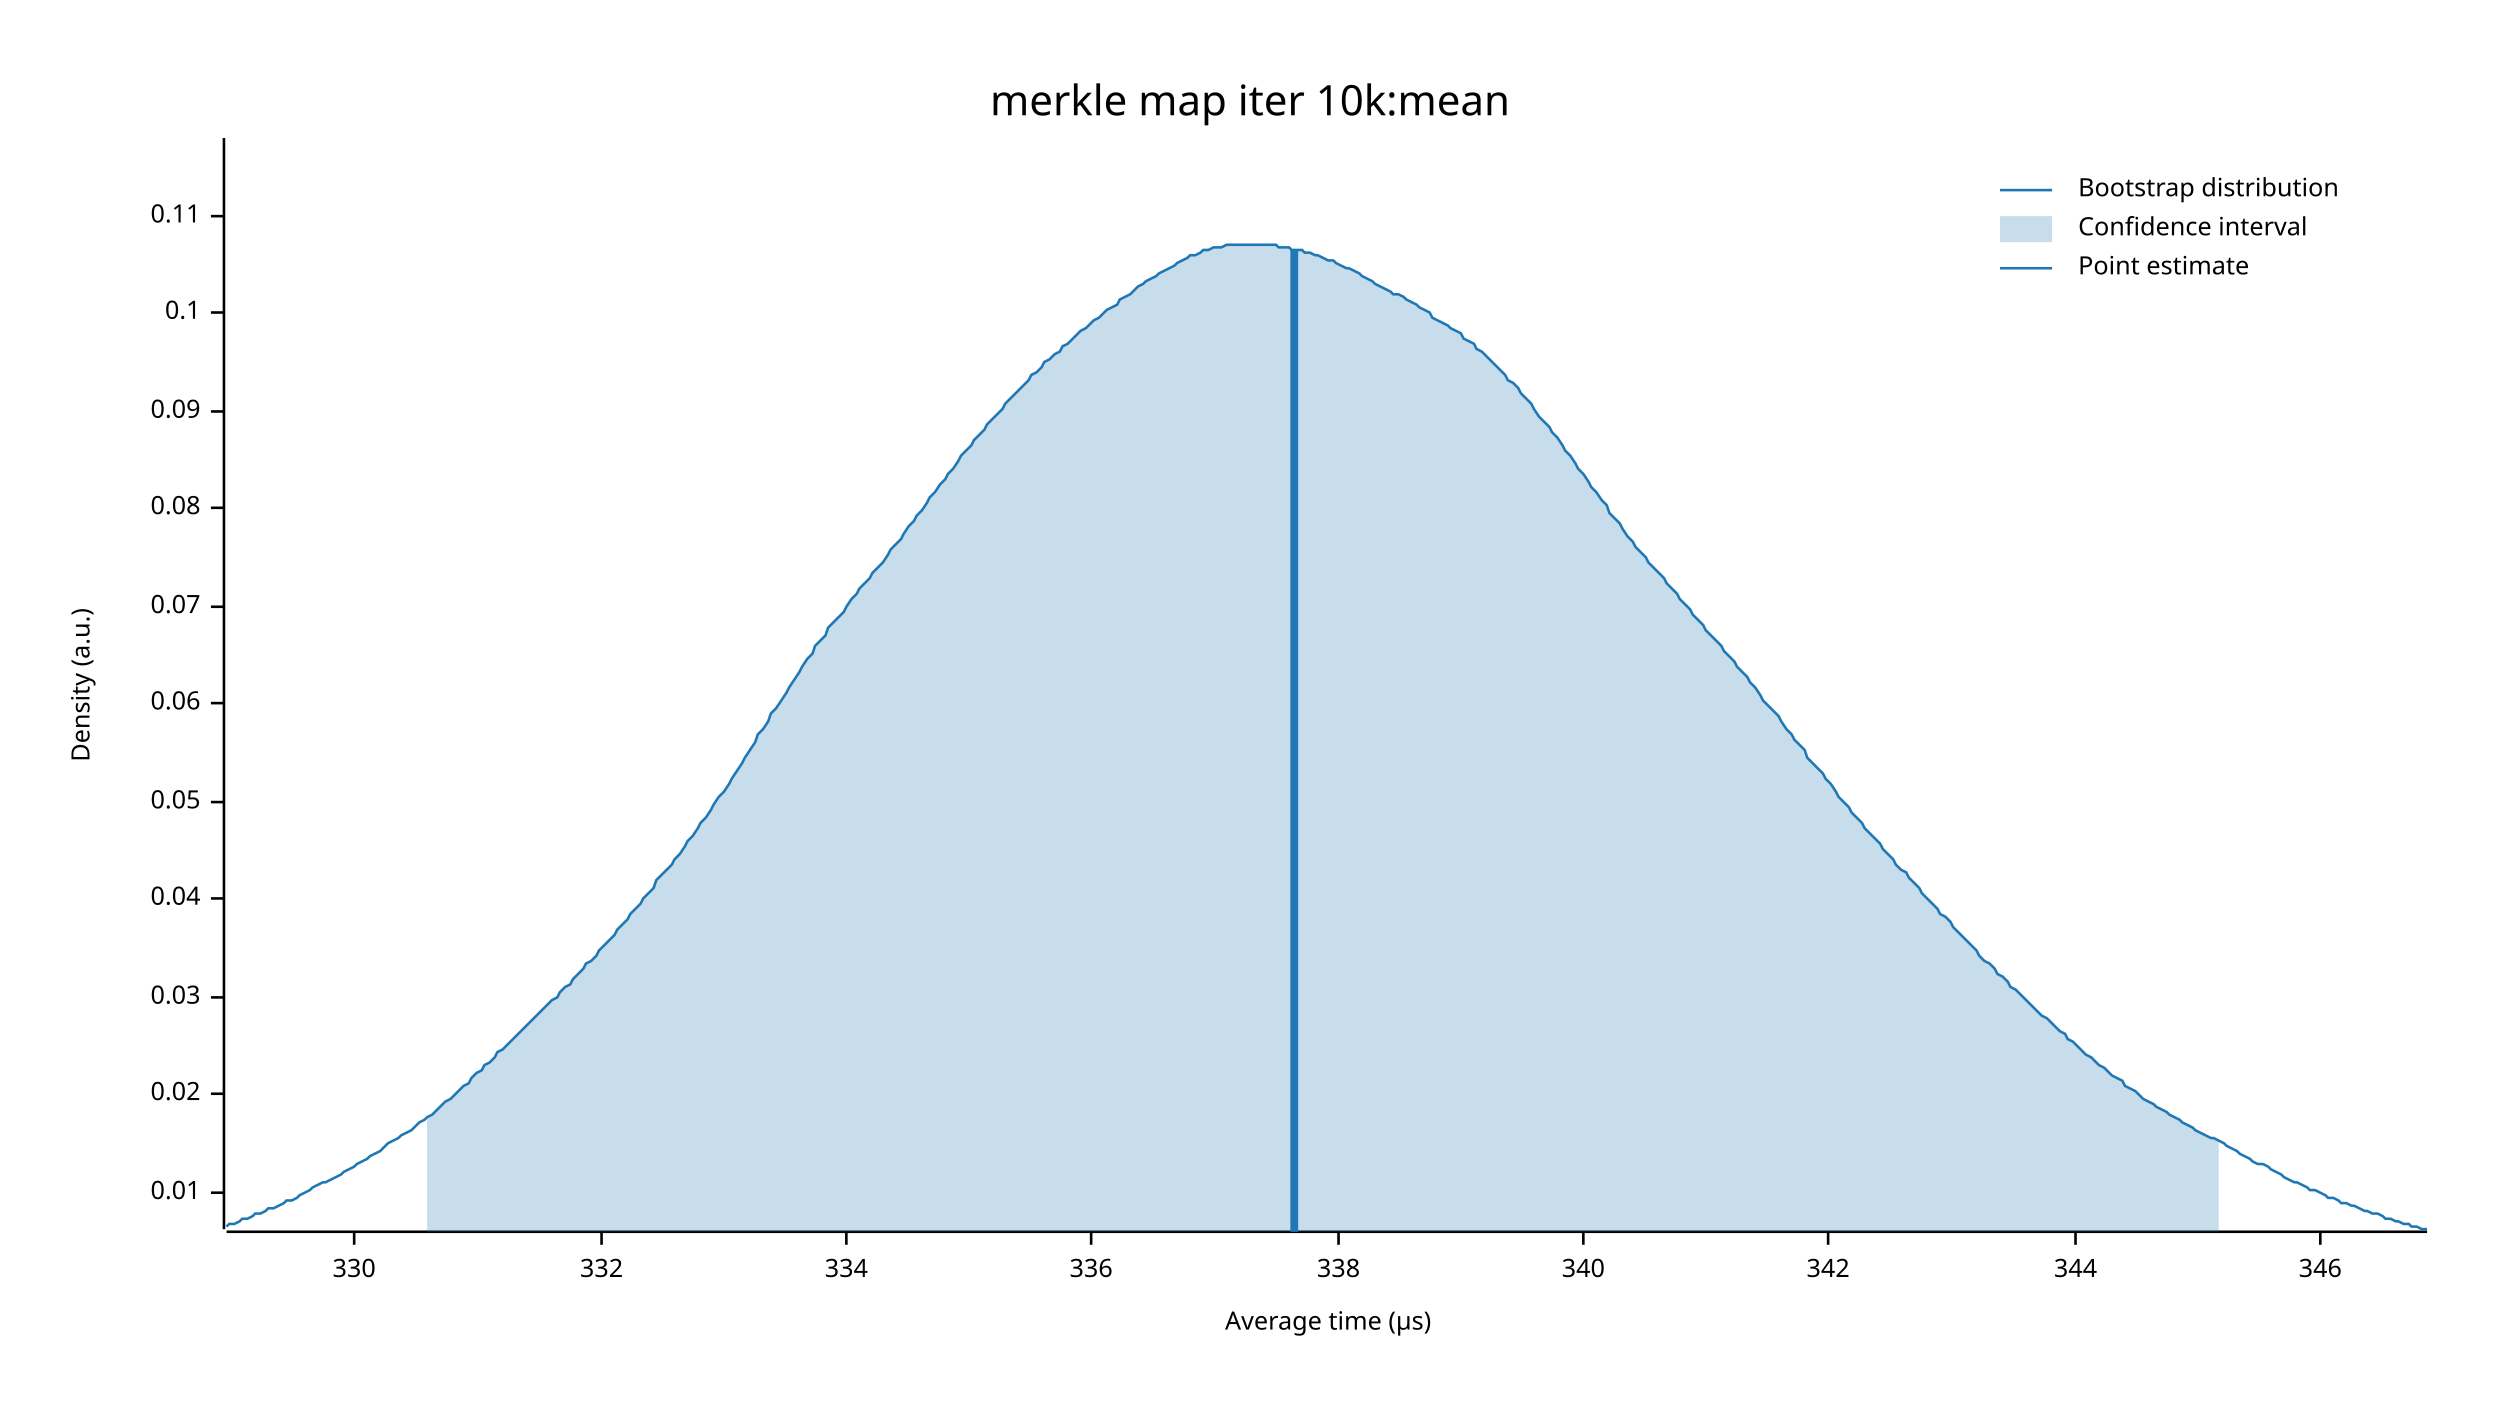
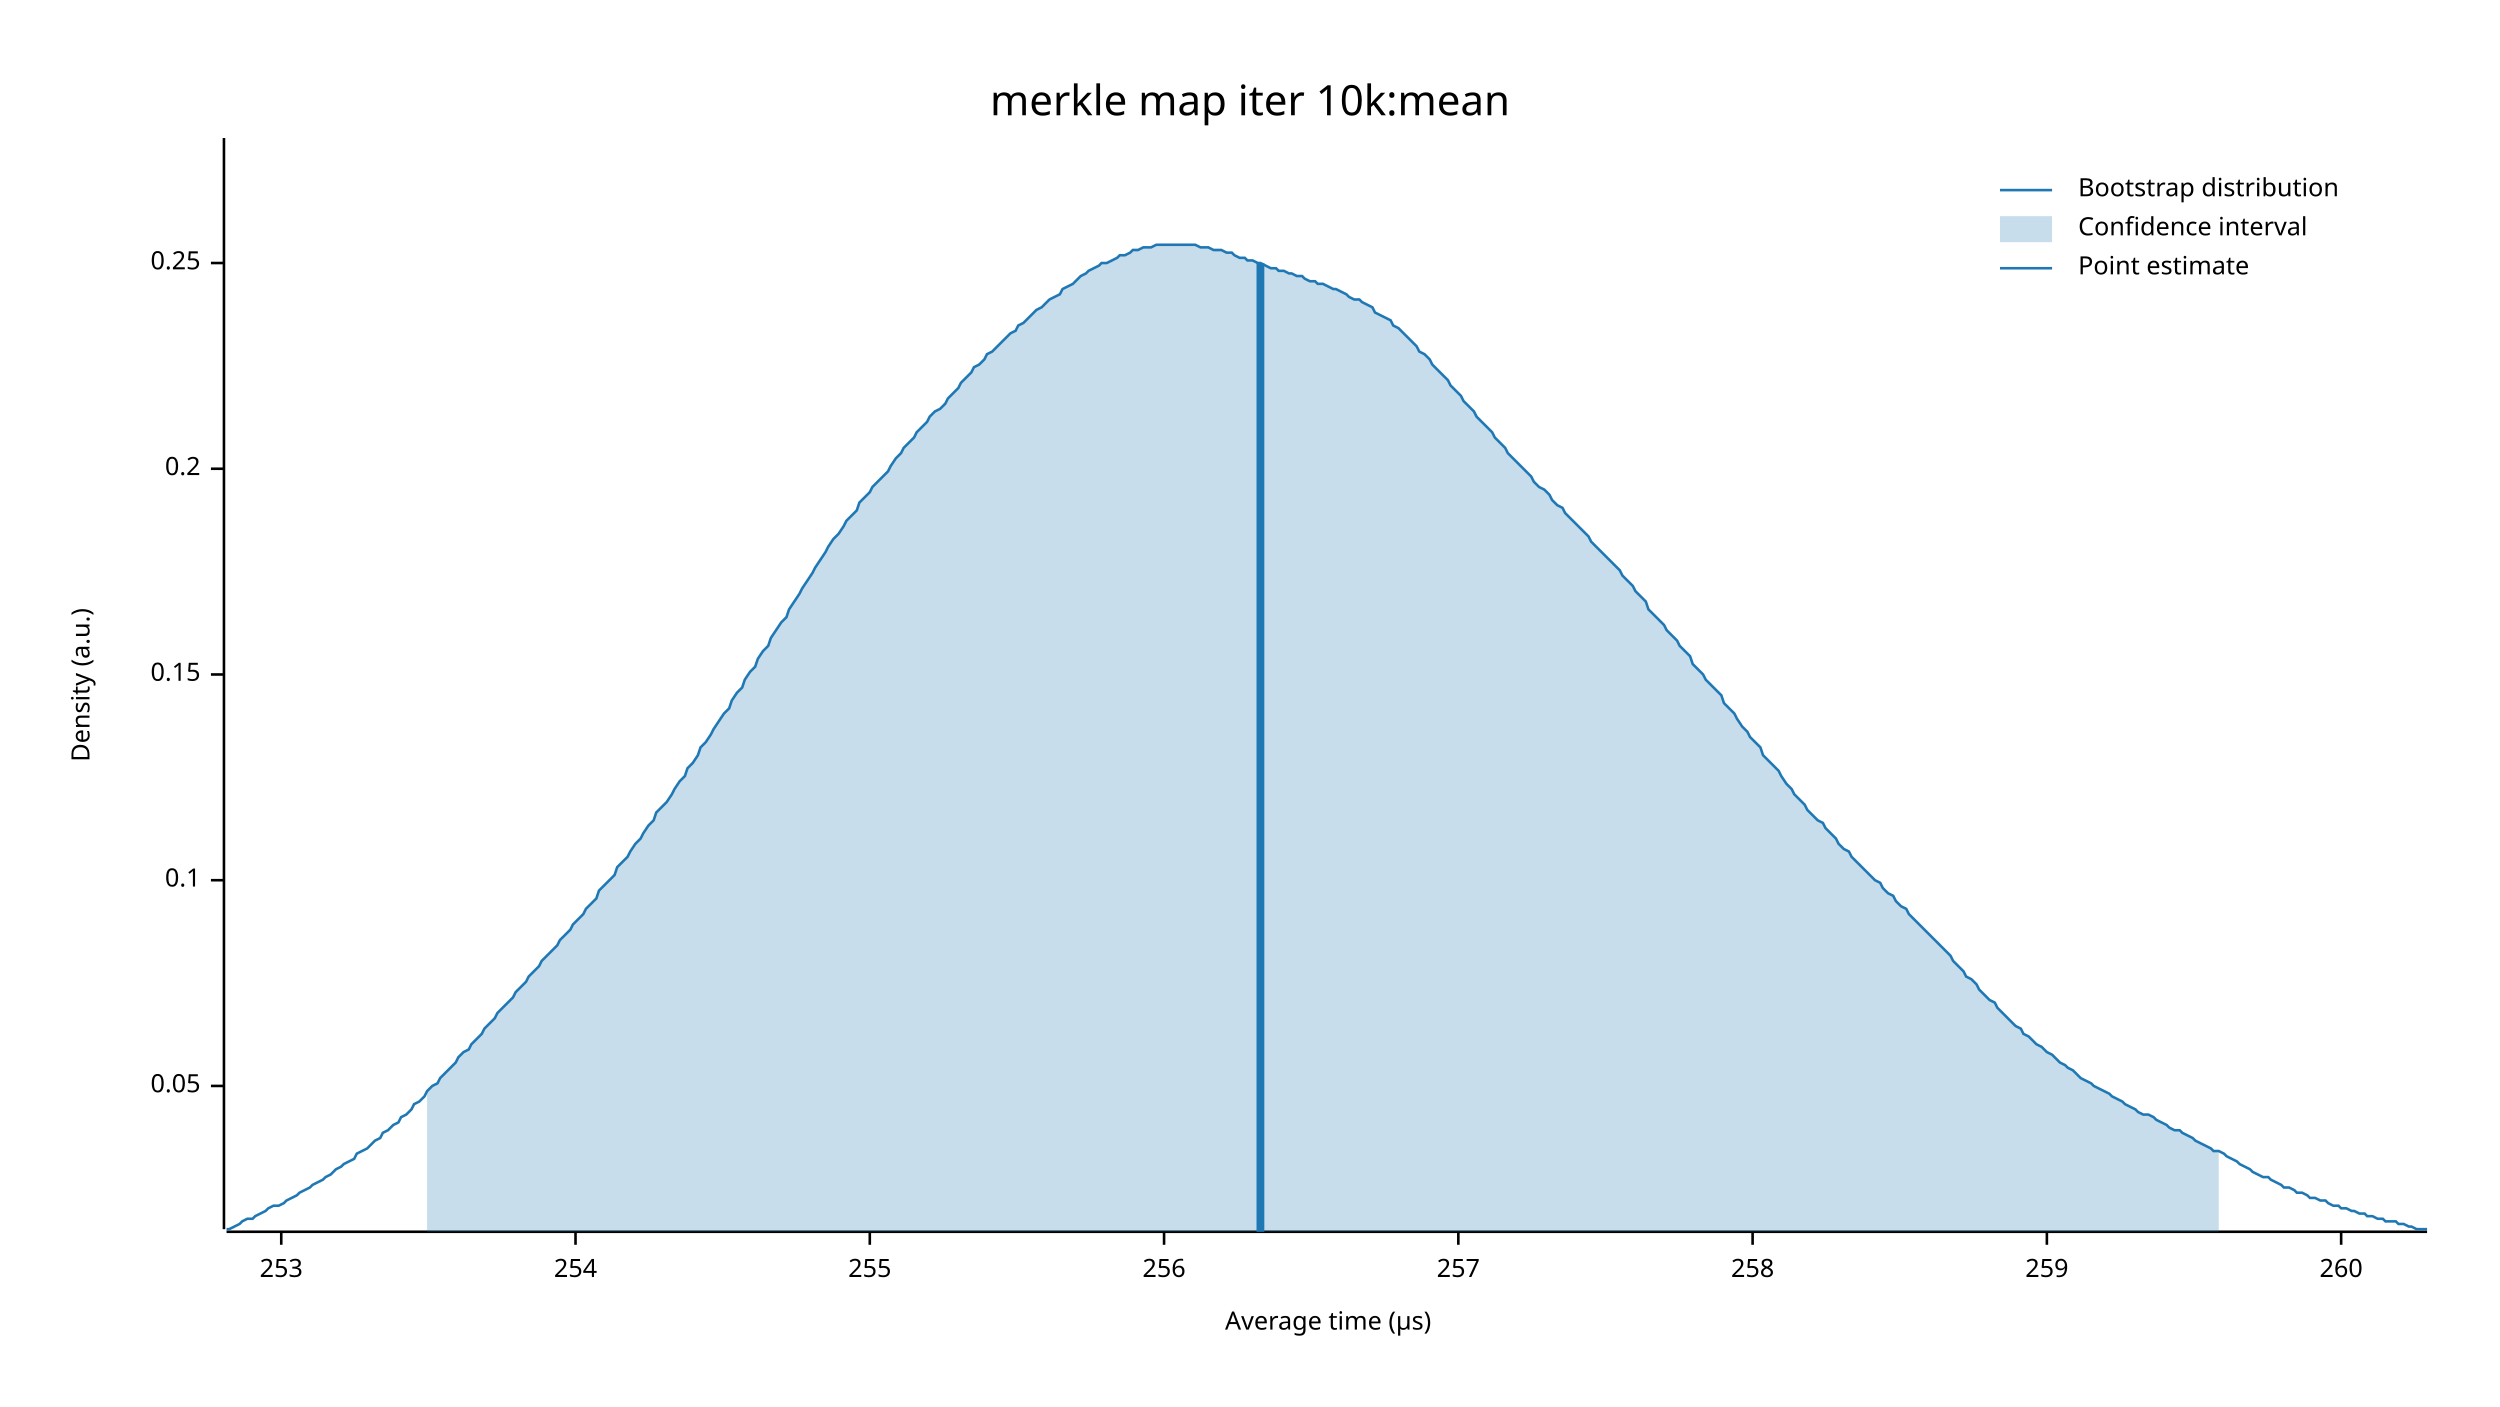
<svg xmlns="http://www.w3.org/2000/svg" width="960" height="540" viewBox="0 0 960 540">
  <text x="480" y="32" dy="0.76em" text-anchor="middle" font-family="sans-serif" font-size="16.129" opacity="1" fill="#000000">
merkle map iter 10k:mean
</text>
  <text x="27" y="263" dy="0.76em" text-anchor="middle" font-family="sans-serif" font-size="9.677" opacity="1" fill="#000000" transform="rotate(270, 27, 263)">
Density (a.u.)
</text>
  <text x="510" y="513" dy="-0.5ex" text-anchor="middle" font-family="sans-serif" font-size="9.677" opacity="1" fill="#000000">
Average time (µs)
</text>
  <polyline fill="none" opacity="1" stroke="#000000" stroke-width="1" points="86,53 86,472 " />
-   <text x="77" y="458" dy="0.5ex" text-anchor="end" font-family="sans-serif" font-size="9.677" opacity="1" fill="#000000">
- 0.01
- </text>
-   <polyline fill="none" opacity="1" stroke="#000000" stroke-width="1" points="81,458 86,458 " />
-   <text x="77" y="420" dy="0.5ex" text-anchor="end" font-family="sans-serif" font-size="9.677" opacity="1" fill="#000000">
- 0.02
- </text>
-   <polyline fill="none" opacity="1" stroke="#000000" stroke-width="1" points="81,420 86,420 " />
-   <text x="77" y="383" dy="0.5ex" text-anchor="end" font-family="sans-serif" font-size="9.677" opacity="1" fill="#000000">
- 0.03
- </text>
-   <polyline fill="none" opacity="1" stroke="#000000" stroke-width="1" points="81,383 86,383 " />
-   <text x="77" y="345" dy="0.5ex" text-anchor="end" font-family="sans-serif" font-size="9.677" opacity="1" fill="#000000">
- 0.04
- </text>
-   <polyline fill="none" opacity="1" stroke="#000000" stroke-width="1" points="81,345 86,345 " />
-   <text x="77" y="308" dy="0.5ex" text-anchor="end" font-family="sans-serif" font-size="9.677" opacity="1" fill="#000000">
+   <text x="77" y="417" dy="0.5ex" text-anchor="end" font-family="sans-serif" font-size="9.677" opacity="1" fill="#000000">
0.05
</text>
-   <polyline fill="none" opacity="1" stroke="#000000" stroke-width="1" points="81,308 86,308 " />
-   <text x="77" y="270" dy="0.5ex" text-anchor="end" font-family="sans-serif" font-size="9.677" opacity="1" fill="#000000">
- 0.06
- </text>
-   <polyline fill="none" opacity="1" stroke="#000000" stroke-width="1" points="81,270 86,270 " />
-   <text x="77" y="233" dy="0.5ex" text-anchor="end" font-family="sans-serif" font-size="9.677" opacity="1" fill="#000000">
- 0.07
- </text>
-   <polyline fill="none" opacity="1" stroke="#000000" stroke-width="1" points="81,233 86,233 " />
-   <text x="77" y="195" dy="0.5ex" text-anchor="end" font-family="sans-serif" font-size="9.677" opacity="1" fill="#000000">
- 0.08
- </text>
-   <polyline fill="none" opacity="1" stroke="#000000" stroke-width="1" points="81,195 86,195 " />
-   <text x="77" y="158" dy="0.5ex" text-anchor="end" font-family="sans-serif" font-size="9.677" opacity="1" fill="#000000">
- 0.09
- </text>
-   <polyline fill="none" opacity="1" stroke="#000000" stroke-width="1" points="81,158 86,158 " />
-   <text x="77" y="120" dy="0.5ex" text-anchor="end" font-family="sans-serif" font-size="9.677" opacity="1" fill="#000000">
+   <polyline fill="none" opacity="1" stroke="#000000" stroke-width="1" points="81,417 86,417 " />
+   <text x="77" y="338" dy="0.5ex" text-anchor="end" font-family="sans-serif" font-size="9.677" opacity="1" fill="#000000">
0.1
</text>
-   <polyline fill="none" opacity="1" stroke="#000000" stroke-width="1" points="81,120 86,120 " />
-   <text x="77" y="83" dy="0.5ex" text-anchor="end" font-family="sans-serif" font-size="9.677" opacity="1" fill="#000000">
- 0.11
+   <polyline fill="none" opacity="1" stroke="#000000" stroke-width="1" points="81,338 86,338 " />
+   <text x="77" y="259" dy="0.5ex" text-anchor="end" font-family="sans-serif" font-size="9.677" opacity="1" fill="#000000">
+ 0.15
</text>
-   <polyline fill="none" opacity="1" stroke="#000000" stroke-width="1" points="81,83 86,83 " />
+   <polyline fill="none" opacity="1" stroke="#000000" stroke-width="1" points="81,259 86,259 " />
+   <text x="77" y="180" dy="0.5ex" text-anchor="end" font-family="sans-serif" font-size="9.677" opacity="1" fill="#000000">
+ 0.2
+ </text>
+   <polyline fill="none" opacity="1" stroke="#000000" stroke-width="1" points="81,180 86,180 " />
+   <text x="77" y="101" dy="0.5ex" text-anchor="end" font-family="sans-serif" font-size="9.677" opacity="1" fill="#000000">
+ 0.25
+ </text>
+   <polyline fill="none" opacity="1" stroke="#000000" stroke-width="1" points="81,101 86,101 " />
  <polyline fill="none" opacity="1" stroke="#000000" stroke-width="1" points="87,473 932,473 " />
-   <text x="136" y="483" dy="0.76em" text-anchor="middle" font-family="sans-serif" font-size="9.677" opacity="1" fill="#000000">
- 330
+   <text x="108" y="483" dy="0.76em" text-anchor="middle" font-family="sans-serif" font-size="9.677" opacity="1" fill="#000000">
+ 253
</text>
-   <polyline fill="none" opacity="1" stroke="#000000" stroke-width="1" points="136,473 136,478 " />
-   <text x="231" y="483" dy="0.76em" text-anchor="middle" font-family="sans-serif" font-size="9.677" opacity="1" fill="#000000">
- 332
+   <polyline fill="none" opacity="1" stroke="#000000" stroke-width="1" points="108,473 108,478 " />
+   <text x="221" y="483" dy="0.76em" text-anchor="middle" font-family="sans-serif" font-size="9.677" opacity="1" fill="#000000">
+ 254
</text>
-   <polyline fill="none" opacity="1" stroke="#000000" stroke-width="1" points="231,473 231,478 " />
-   <text x="325" y="483" dy="0.76em" text-anchor="middle" font-family="sans-serif" font-size="9.677" opacity="1" fill="#000000">
- 334
+   <polyline fill="none" opacity="1" stroke="#000000" stroke-width="1" points="221,473 221,478 " />
+   <text x="334" y="483" dy="0.76em" text-anchor="middle" font-family="sans-serif" font-size="9.677" opacity="1" fill="#000000">
+ 255
</text>
-   <polyline fill="none" opacity="1" stroke="#000000" stroke-width="1" points="325,473 325,478 " />
-   <text x="419" y="483" dy="0.76em" text-anchor="middle" font-family="sans-serif" font-size="9.677" opacity="1" fill="#000000">
- 336
+   <polyline fill="none" opacity="1" stroke="#000000" stroke-width="1" points="334,473 334,478 " />
+   <text x="447" y="483" dy="0.76em" text-anchor="middle" font-family="sans-serif" font-size="9.677" opacity="1" fill="#000000">
+ 256
</text>
-   <polyline fill="none" opacity="1" stroke="#000000" stroke-width="1" points="419,473 419,478 " />
-   <text x="514" y="483" dy="0.76em" text-anchor="middle" font-family="sans-serif" font-size="9.677" opacity="1" fill="#000000">
- 338
+   <polyline fill="none" opacity="1" stroke="#000000" stroke-width="1" points="447,473 447,478 " />
+   <text x="560" y="483" dy="0.76em" text-anchor="middle" font-family="sans-serif" font-size="9.677" opacity="1" fill="#000000">
+ 257
</text>
-   <polyline fill="none" opacity="1" stroke="#000000" stroke-width="1" points="514,473 514,478 " />
-   <text x="608" y="483" dy="0.76em" text-anchor="middle" font-family="sans-serif" font-size="9.677" opacity="1" fill="#000000">
- 340
+   <polyline fill="none" opacity="1" stroke="#000000" stroke-width="1" points="560,473 560,478 " />
+   <text x="673" y="483" dy="0.76em" text-anchor="middle" font-family="sans-serif" font-size="9.677" opacity="1" fill="#000000">
+ 258
</text>
-   <polyline fill="none" opacity="1" stroke="#000000" stroke-width="1" points="608,473 608,478 " />
-   <text x="702" y="483" dy="0.76em" text-anchor="middle" font-family="sans-serif" font-size="9.677" opacity="1" fill="#000000">
- 342
+   <polyline fill="none" opacity="1" stroke="#000000" stroke-width="1" points="673,473 673,478 " />
+   <text x="786" y="483" dy="0.76em" text-anchor="middle" font-family="sans-serif" font-size="9.677" opacity="1" fill="#000000">
+ 259
</text>
-   <polyline fill="none" opacity="1" stroke="#000000" stroke-width="1" points="702,473 702,478 " />
-   <text x="797" y="483" dy="0.76em" text-anchor="middle" font-family="sans-serif" font-size="9.677" opacity="1" fill="#000000">
- 344
+   <polyline fill="none" opacity="1" stroke="#000000" stroke-width="1" points="786,473 786,478 " />
+   <text x="899" y="483" dy="0.76em" text-anchor="middle" font-family="sans-serif" font-size="9.677" opacity="1" fill="#000000">
+ 260
</text>
-   <polyline fill="none" opacity="1" stroke="#000000" stroke-width="1" points="797,473 797,478 " />
-   <text x="891" y="483" dy="0.76em" text-anchor="middle" font-family="sans-serif" font-size="9.677" opacity="1" fill="#000000">
- 346
- </text>
-   <polyline fill="none" opacity="1" stroke="#000000" stroke-width="1" points="891,473 891,478 " />
-   <polyline fill="none" opacity="1" stroke="#1F78B4" stroke-width="1" points="87,471 88,470 90,470 92,469 93,468 95,468 97,467 98,466 100,466 102,465 103,464 105,464 107,463 109,462 110,461 112,461 114,460 115,459 117,458 119,457 120,456 122,455 124,454 125,454 127,453 129,452 131,451 132,450 134,449 136,448 137,447 139,446 141,445 142,444 144,443 146,442 147,441 149,439 151,438 153,437 154,436 156,435 158,434 159,433 161,431 163,430 164,429 166,428 168,426 169,425 171,423 173,422 175,420 176,419 178,417 180,416 181,414 183,412 185,411 186,409 188,408 190,406 191,404 193,403 195,401 197,399 198,398 200,396 202,394 203,393 205,391 207,389 208,388 210,386 212,384 214,383 215,381 217,379 219,378 220,376 222,374 224,372 225,370 227,369 229,367 230,365 232,363 234,361 236,359 237,357 239,355 241,353 242,351 244,349 246,347 247,345 249,343 251,341 252,338 254,336 256,334 258,332 259,330 261,328 263,325 264,323 266,321 268,318 269,316 271,314 273,311 274,309 276,306 278,304 280,301 281,299 283,296 285,293 286,291 288,288 290,285 291,282 293,280 295,277 296,274 298,272 300,269 302,266 303,264 305,261 307,258 308,256 310,253 312,251 313,248 315,246 317,244 318,241 320,239 322,237 324,235 325,233 327,230 329,228 330,226 332,224 334,222 335,220 337,218 339,216 341,213 342,211 344,209 346,207 347,205 349,202 351,200 352,198 354,196 356,193 357,191 359,189 361,186 363,184 364,182 366,180 368,177 369,175 371,173 373,171 374,169 376,167 378,165 379,163 381,161 383,159 385,157 386,155 388,153 390,151 391,150 393,148 395,146 396,144 398,143 400,141 401,139 403,138 405,136 407,135 408,133 410,132 412,130 413,129 415,127 417,126 418,125 420,123 422,122 423,121 425,119 427,118 429,117 430,115 432,114 434,113 435,112 437,110 439,109 440,108 442,107 444,106 445,105 447,104 449,103 451,102 452,101 454,100 456,99 457,98 459,98 461,97 462,96 464,96 466,95 468,95 469,95 471,94 473,94 474,94 476,94 478,94 479,94 481,94 483,94 484,94 486,94 488,94 490,94 491,95 493,95 495,95 496,96 498,96 500,96 501,97 503,97 505,98 506,98 508,99 510,100 512,100 513,101 515,102 517,103 518,103 520,104 522,105 523,106 525,107 527,108 528,109 530,110 532,111 534,112 535,113 537,113 539,114 540,115 542,116 544,117 545,118 547,119 549,120 550,122 552,123 554,124 556,125 557,126 559,127 561,128 562,130 564,131 566,132 567,134 569,135 571,137 573,139 574,140 576,142 578,144 579,146 581,147 583,149 584,151 586,153 588,155 589,157 591,160 593,162 595,164 596,166 598,168 600,171 601,173 603,175 605,178 606,180 608,182 610,185 611,187 613,189 615,192 617,194 618,197 620,199 622,201 623,203 625,206 627,208 628,210 630,212 632,214 633,216 635,218 637,220 639,222 640,224 642,226 644,228 645,230 647,232 649,234 650,236 652,238 654,240 655,242 657,244 659,246 661,248 662,250 664,252 666,254 667,256 669,258 671,260 672,262 674,264 676,267 677,269 679,271 681,273 683,275 684,277 686,280 688,282 689,284 691,286 693,288 694,291 696,293 698,295 700,297 701,299 703,301 705,304 706,306 708,308 710,310 711,312 713,314 715,316 716,318 718,320 720,322 722,324 723,326 725,328 727,330 728,332 730,334 732,335 733,337 735,339 737,341 738,343 740,345 742,347 744,349 745,351 747,352 749,354 750,356 752,358 754,360 755,361 757,363 759,365 760,367 762,369 764,370 766,372 767,374 769,375 771,377 772,379 774,380 776,382 777,383 779,385 781,387 782,388 784,390 786,391 788,393 789,394 791,396 793,397 794,399 796,400 798,402 799,403 801,405 803,406 804,407 806,409 808,410 810,412 811,413 813,414 815,415 816,417 818,418 820,419 821,420 823,422 825,423 827,424 828,425 830,426 832,427 833,428 835,429 837,430 838,431 840,432 842,433 843,434 845,435 847,436 849,437 850,437 852,438 854,439 855,440 857,441 859,442 860,443 862,444 864,445 865,446 867,447 869,447 871,448 872,449 874,450 876,451 877,452 879,453 881,454 882,454 884,455 886,456 887,457 889,457 891,458 893,459 894,460 896,460 898,461 899,462 901,462 903,463 904,463 906,464 908,465 909,465 911,466 913,466 915,467 916,468 918,468 920,469 921,469 923,470 925,470 926,471 928,471 930,472 932,472 " />
-   <polygon opacity="0.25" fill="#1F78B4" points="164,429 166,428 168,426 169,425 171,423 173,422 175,420 176,419 178,417 180,416 181,414 183,412 185,411 186,409 188,408 190,406 191,404 193,403 195,401 197,399 198,398 200,396 202,394 203,393 205,391 207,389 208,388 210,386 212,384 214,383 215,381 217,379 219,378 220,376 222,374 224,372 225,370 227,369 229,367 230,365 232,363 234,361 236,359 237,357 239,355 241,353 242,351 244,349 246,347 247,345 249,343 251,341 252,338 254,336 256,334 258,332 259,330 261,328 263,325 264,323 266,321 268,318 269,316 271,314 273,311 274,309 276,306 278,304 280,301 281,299 283,296 285,293 286,291 288,288 290,285 291,282 293,280 295,277 296,274 298,272 300,269 302,266 303,264 305,261 307,258 308,256 310,253 312,251 313,248 315,246 317,244 318,241 320,239 322,237 324,235 325,233 327,230 329,228 330,226 332,224 334,222 335,220 337,218 339,216 341,213 342,211 344,209 346,207 347,205 349,202 351,200 352,198 354,196 356,193 357,191 359,189 361,186 363,184 364,182 366,180 368,177 369,175 371,173 373,171 374,169 376,167 378,165 379,163 381,161 383,159 385,157 386,155 388,153 390,151 391,150 393,148 395,146 396,144 398,143 400,141 401,139 403,138 405,136 407,135 408,133 410,132 412,130 413,129 415,127 417,126 418,125 420,123 422,122 423,121 425,119 427,118 429,117 430,115 432,114 434,113 435,112 437,110 439,109 440,108 442,107 444,106 445,105 447,104 449,103 451,102 452,101 454,100 456,99 457,98 459,98 461,97 462,96 464,96 466,95 468,95 469,95 471,94 473,94 474,94 476,94 478,94 479,94 481,94 483,94 484,94 486,94 488,94 490,94 491,95 493,95 495,95 496,96 498,96 500,96 501,97 503,97 505,98 506,98 508,99 510,100 512,100 513,101 515,102 517,103 518,103 520,104 522,105 523,106 525,107 527,108 528,109 530,110 532,111 534,112 535,113 537,113 539,114 540,115 542,116 544,117 545,118 547,119 549,120 550,122 552,123 554,124 556,125 557,126 559,127 561,128 562,130 564,131 566,132 567,134 569,135 571,137 573,139 574,140 576,142 578,144 579,146 581,147 583,149 584,151 586,153 588,155 589,157 591,160 593,162 595,164 596,166 598,168 600,171 601,173 603,175 605,178 606,180 608,182 610,185 611,187 613,189 615,192 617,194 618,197 620,199 622,201 623,203 625,206 627,208 628,210 630,212 632,214 633,216 635,218 637,220 639,222 640,224 642,226 644,228 645,230 647,232 649,234 650,236 652,238 654,240 655,242 657,244 659,246 661,248 662,250 664,252 666,254 667,256 669,258 671,260 672,262 674,264 676,267 677,269 679,271 681,273 683,275 684,277 686,280 688,282 689,284 691,286 693,288 694,291 696,293 698,295 700,297 701,299 703,301 705,304 706,306 708,308 710,310 711,312 713,314 715,316 716,318 718,320 720,322 722,324 723,326 725,328 727,330 728,332 730,334 732,335 733,337 735,339 737,341 738,343 740,345 742,347 744,349 745,351 747,352 749,354 750,356 752,358 754,360 755,361 757,363 759,365 760,367 762,369 764,370 766,372 767,374 769,375 771,377 772,379 774,380 776,382 777,383 779,385 781,387 782,388 784,390 786,391 788,393 789,394 791,396 793,397 794,399 796,400 798,402 799,403 801,405 803,406 804,407 806,409 808,410 810,412 811,413 813,414 815,415 816,417 818,418 820,419 821,420 823,422 825,423 827,424 828,425 830,426 832,427 833,428 835,429 837,430 838,431 840,432 842,433 843,434 845,435 847,436 849,437 850,437 852,438 852,473 164,473 " />
-   <polyline fill="none" opacity="1" stroke="#1F78B4" stroke-width="3" points="497,473 497,96 " />
+   <polyline fill="none" opacity="1" stroke="#000000" stroke-width="1" points="899,473 899,478 " />
+   <polyline fill="none" opacity="1" stroke="#1F78B4" stroke-width="1" points="87,472 88,472 90,471 92,470 93,469 95,468 97,468 98,467 100,466 102,465 103,464 105,463 107,463 109,462 110,461 112,460 114,459 115,458 117,457 119,456 120,455 122,454 124,453 125,452 127,451 129,449 131,448 132,447 134,446 136,445 137,443 139,442 141,441 142,440 144,438 146,437 147,435 149,434 151,432 153,431 154,429 156,428 158,426 159,424 161,423 163,421 164,419 166,417 168,416 169,414 171,412 173,410 175,408 176,406 178,404 180,403 181,401 183,399 185,397 186,395 188,393 190,391 191,389 193,387 195,385 197,383 198,381 200,379 202,377 203,375 205,373 207,371 208,369 210,367 212,365 214,363 215,361 217,359 219,357 220,355 222,353 224,351 225,349 227,347 229,345 230,342 232,340 234,338 236,336 237,333 239,331 241,329 242,327 244,324 246,322 247,320 249,317 251,315 252,312 254,310 256,308 258,305 259,303 261,300 263,298 264,295 266,293 268,290 269,287 271,285 273,282 274,280 276,277 278,274 280,272 281,269 283,266 285,264 286,261 288,258 290,256 291,253 293,250 295,248 296,245 298,242 300,239 302,237 303,234 305,231 307,228 308,226 310,223 312,220 313,218 315,215 317,212 318,210 320,207 322,205 324,202 325,200 327,198 329,196 330,193 332,191 334,189 335,187 337,185 339,183 341,181 342,179 344,176 346,174 347,172 349,170 351,168 352,166 354,164 356,162 357,160 359,158 361,157 363,155 364,153 366,151 368,149 369,147 371,145 373,143 374,141 376,140 378,138 379,136 381,135 383,133 385,131 386,130 388,128 390,127 391,125 393,124 395,122 396,121 398,119 400,118 401,117 403,115 405,114 407,113 408,111 410,110 412,109 413,108 415,106 417,105 418,104 420,103 422,102 423,101 425,101 427,100 429,99 430,98 432,98 434,97 435,96 437,96 439,95 440,95 442,95 444,94 445,94 447,94 449,94 451,94 452,94 454,94 456,94 457,94 459,94 461,95 462,95 464,95 466,96 468,96 469,96 471,97 473,97 474,98 476,99 478,99 479,100 481,100 483,101 484,101 486,102 488,103 490,103 491,104 493,104 495,105 496,105 498,106 500,106 501,107 503,108 505,108 506,109 508,109 510,110 512,111 513,111 515,112 517,113 518,114 520,115 522,115 523,116 525,117 527,118 528,120 530,121 532,122 534,123 535,125 537,126 539,128 540,129 542,131 544,133 545,135 547,136 549,138 550,140 552,142 554,144 556,146 557,148 559,150 561,152 562,154 564,156 566,158 567,160 569,162 571,164 573,166 574,168 576,170 578,172 579,174 581,176 583,178 584,179 586,181 588,183 589,185 591,187 593,188 595,190 596,192 598,194 600,195 601,197 603,199 605,201 606,202 608,204 610,206 611,208 613,210 615,212 617,214 618,215 620,217 622,219 623,221 625,223 627,225 628,227 630,229 632,231 633,234 635,236 637,238 639,240 640,242 642,244 644,246 645,248 647,250 649,252 650,255 652,257 654,259 655,261 657,263 659,265 661,267 662,270 664,272 666,274 667,276 669,279 671,281 672,283 674,285 676,287 677,290 679,292 681,294 683,296 684,298 686,301 688,303 689,305 691,307 693,309 694,311 696,313 698,315 700,316 701,318 703,320 705,322 706,324 708,326 710,327 711,329 713,331 715,333 716,334 718,336 720,338 722,339 723,341 725,343 727,344 728,346 730,348 732,349 733,351 735,353 737,355 738,356 740,358 742,360 744,362 745,363 747,365 749,367 750,369 752,371 754,373 755,375 757,376 759,378 760,380 762,382 764,384 766,385 767,387 769,389 771,391 772,392 774,394 776,395 777,397 779,398 781,400 782,401 784,402 786,404 788,405 789,406 791,408 793,409 794,410 796,411 798,413 799,414 801,415 803,416 804,417 806,418 808,419 810,420 811,421 813,422 815,423 816,424 818,425 820,426 821,427 823,428 825,428 827,429 828,430 830,431 832,432 833,433 835,434 837,434 838,435 840,436 842,437 843,438 845,439 847,440 849,441 850,442 852,442 854,443 855,444 857,445 859,446 860,447 862,448 864,449 865,450 867,451 869,452 871,452 872,453 874,454 876,455 877,456 879,456 881,457 882,458 884,458 886,459 887,460 889,460 891,461 893,461 894,462 896,463 898,463 899,464 901,464 903,465 904,465 906,466 908,466 909,467 911,467 913,468 915,468 916,469 918,469 920,469 921,470 923,470 925,471 926,471 928,472 930,472 932,472 " />
+   <polygon opacity="0.25" fill="#1F78B4" points="164,419 166,417 168,416 169,414 171,412 173,410 175,408 176,406 178,404 180,403 181,401 183,399 185,397 186,395 188,393 190,391 191,389 193,387 195,385 197,383 198,381 200,379 202,377 203,375 205,373 207,371 208,369 210,367 212,365 214,363 215,361 217,359 219,357 220,355 222,353 224,351 225,349 227,347 229,345 230,342 232,340 234,338 236,336 237,333 239,331 241,329 242,327 244,324 246,322 247,320 249,317 251,315 252,312 254,310 256,308 258,305 259,303 261,300 263,298 264,295 266,293 268,290 269,287 271,285 273,282 274,280 276,277 278,274 280,272 281,269 283,266 285,264 286,261 288,258 290,256 291,253 293,250 295,248 296,245 298,242 300,239 302,237 303,234 305,231 307,228 308,226 310,223 312,220 313,218 315,215 317,212 318,210 320,207 322,205 324,202 325,200 327,198 329,196 330,193 332,191 334,189 335,187 337,185 339,183 341,181 342,179 344,176 346,174 347,172 349,170 351,168 352,166 354,164 356,162 357,160 359,158 361,157 363,155 364,153 366,151 368,149 369,147 371,145 373,143 374,141 376,140 378,138 379,136 381,135 383,133 385,131 386,130 388,128 390,127 391,125 393,124 395,122 396,121 398,119 400,118 401,117 403,115 405,114 407,113 408,111 410,110 412,109 413,108 415,106 417,105 418,104 420,103 422,102 423,101 425,101 427,100 429,99 430,98 432,98 434,97 435,96 437,96 439,95 440,95 442,95 444,94 445,94 447,94 449,94 451,94 452,94 454,94 456,94 457,94 459,94 461,95 462,95 464,95 466,96 468,96 469,96 471,97 473,97 474,98 476,99 478,99 479,100 481,100 483,101 484,101 486,102 488,103 490,103 491,104 493,104 495,105 496,105 498,106 500,106 501,107 503,108 505,108 506,109 508,109 510,110 512,111 513,111 515,112 517,113 518,114 520,115 522,115 523,116 525,117 527,118 528,120 530,121 532,122 534,123 535,125 537,126 539,128 540,129 542,131 544,133 545,135 547,136 549,138 550,140 552,142 554,144 556,146 557,148 559,150 561,152 562,154 564,156 566,158 567,160 569,162 571,164 573,166 574,168 576,170 578,172 579,174 581,176 583,178 584,179 586,181 588,183 589,185 591,187 593,188 595,190 596,192 598,194 600,195 601,197 603,199 605,201 606,202 608,204 610,206 611,208 613,210 615,212 617,214 618,215 620,217 622,219 623,221 625,223 627,225 628,227 630,229 632,231 633,234 635,236 637,238 639,240 640,242 642,244 644,246 645,248 647,250 649,252 650,255 652,257 654,259 655,261 657,263 659,265 661,267 662,270 664,272 666,274 667,276 669,279 671,281 672,283 674,285 676,287 677,290 679,292 681,294 683,296 684,298 686,301 688,303 689,305 691,307 693,309 694,311 696,313 698,315 700,316 701,318 703,320 705,322 706,324 708,326 710,327 711,329 713,331 715,333 716,334 718,336 720,338 722,339 723,341 725,343 727,344 728,346 730,348 732,349 733,351 735,353 737,355 738,356 740,358 742,360 744,362 745,363 747,365 749,367 750,369 752,371 754,373 755,375 757,376 759,378 760,380 762,382 764,384 766,385 767,387 769,389 771,391 772,392 774,394 776,395 777,397 779,398 781,400 782,401 784,402 786,404 788,405 789,406 791,408 793,409 794,410 796,411 798,413 799,414 801,415 803,416 804,417 806,418 808,419 810,420 811,421 813,422 815,423 816,424 818,425 820,426 821,427 823,428 825,428 827,429 828,430 830,431 832,432 833,433 835,434 837,434 838,435 840,436 842,437 843,438 845,439 847,440 849,441 850,442 852,442 852,473 164,473 " />
+   <polyline fill="none" opacity="1" stroke="#1F78B4" stroke-width="3" points="484,473 484,101 " />
  <text x="798" y="68" dy="0.76em" text-anchor="start" font-family="sans-serif" font-size="9.677" opacity="1" fill="#000000">
Bootstrap distribution
</text>
  <text x="798" y="83" dy="0.76em" text-anchor="start" font-family="sans-serif" font-size="9.677" opacity="1" fill="#000000">
Confidence interval
</text>
  <text x="798" y="98" dy="0.76em" text-anchor="start" font-family="sans-serif" font-size="9.677" opacity="1" fill="#000000">
Point estimate
</text>
  <polyline fill="none" opacity="1" stroke="#1F78B4" stroke-width="1" points="768,73 788,73 " />
  <rect x="768" y="83" width="20" height="10" opacity="0.25" fill="#1F78B4" stroke="none" />
  <polyline fill="none" opacity="1" stroke="#1F78B4" stroke-width="1" points="768,103 788,103 " />
</svg>
